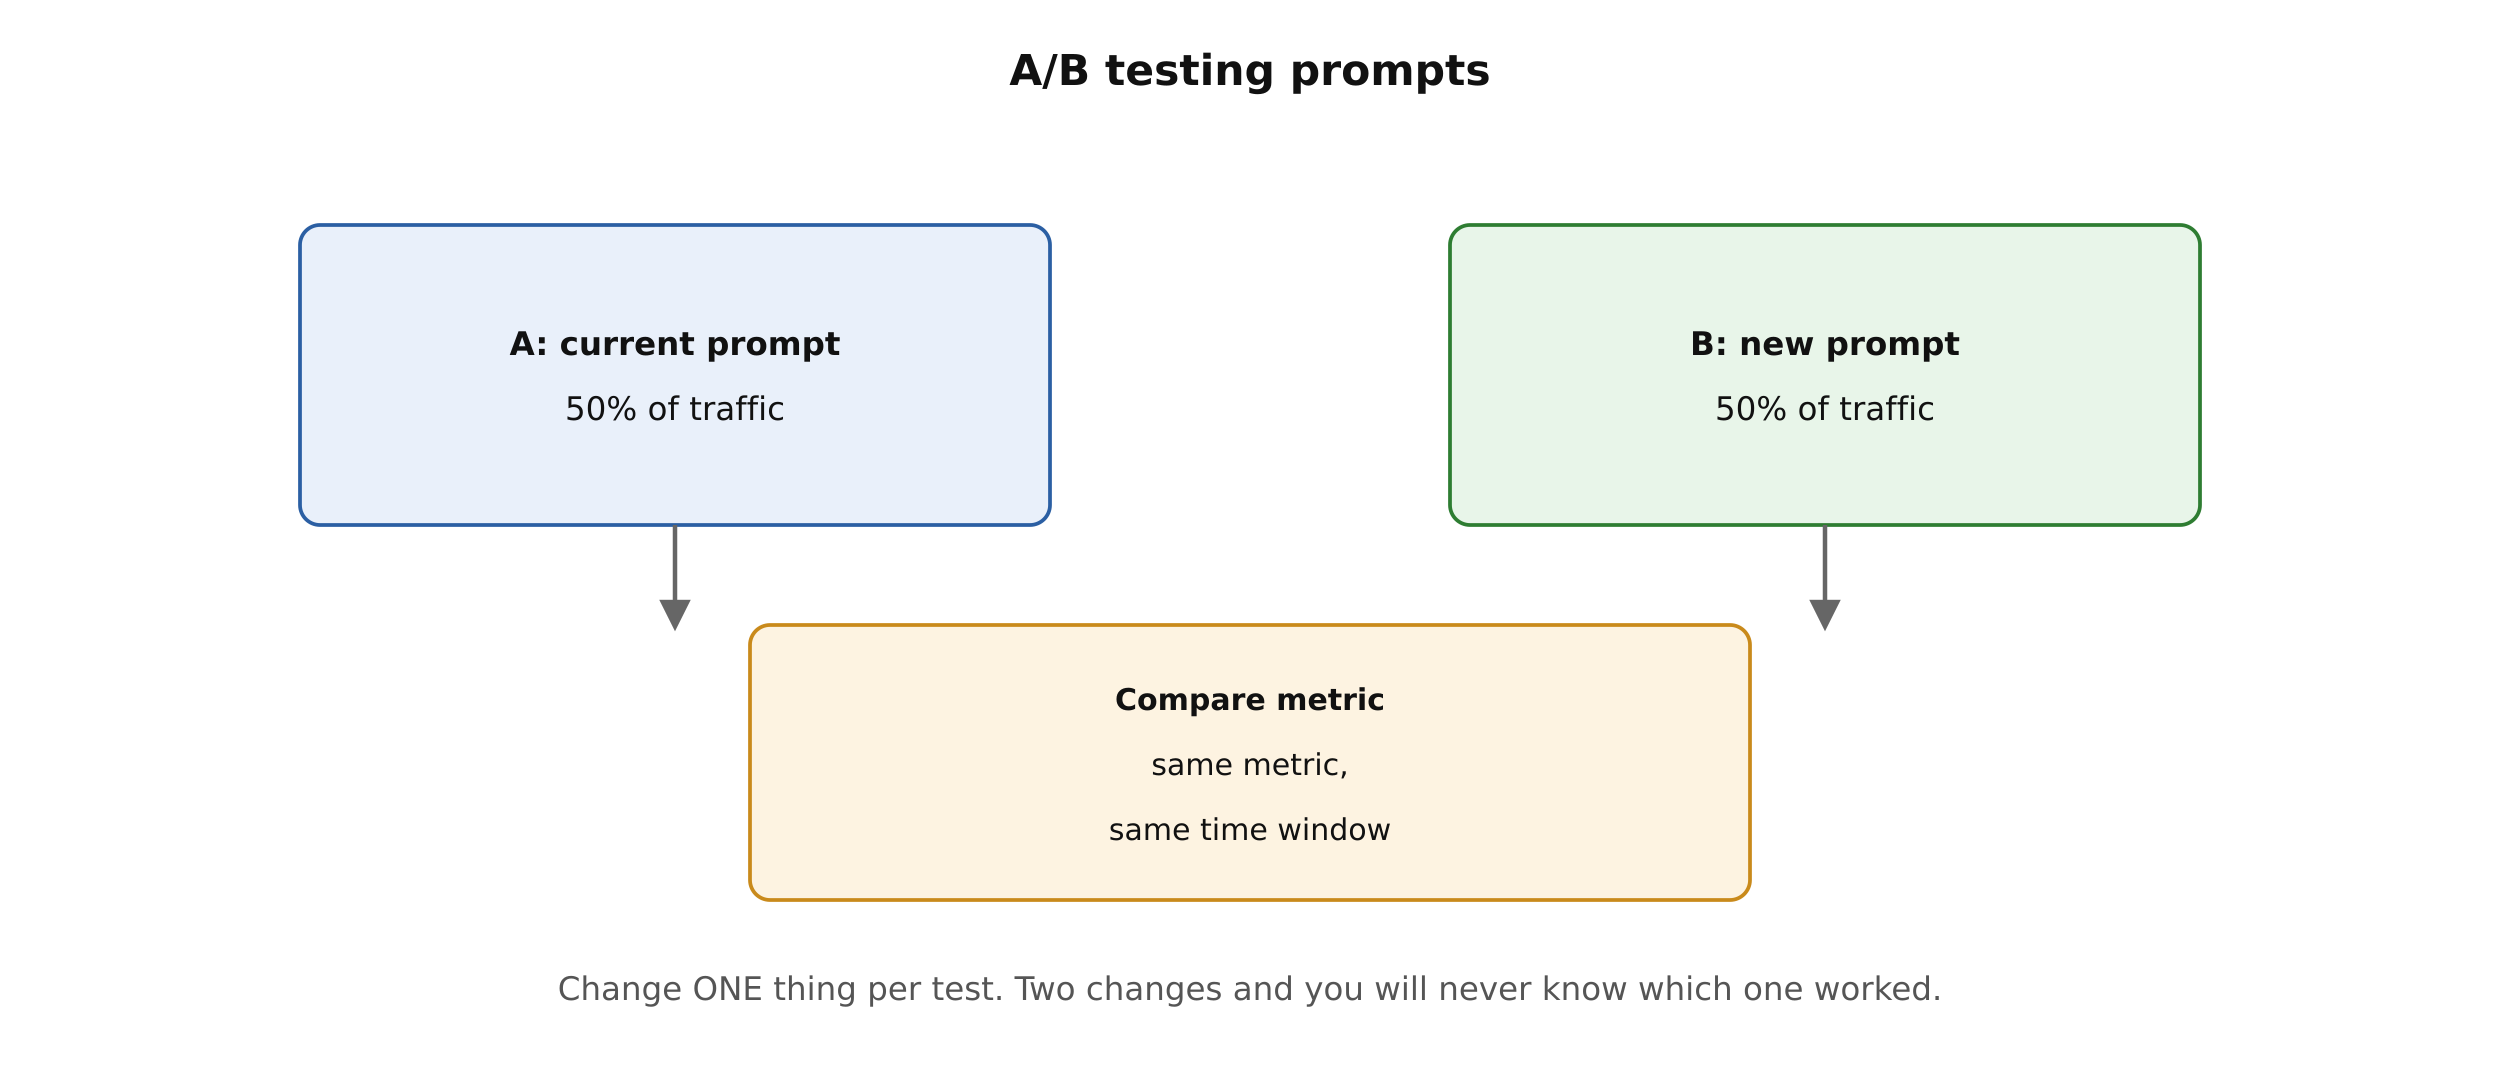
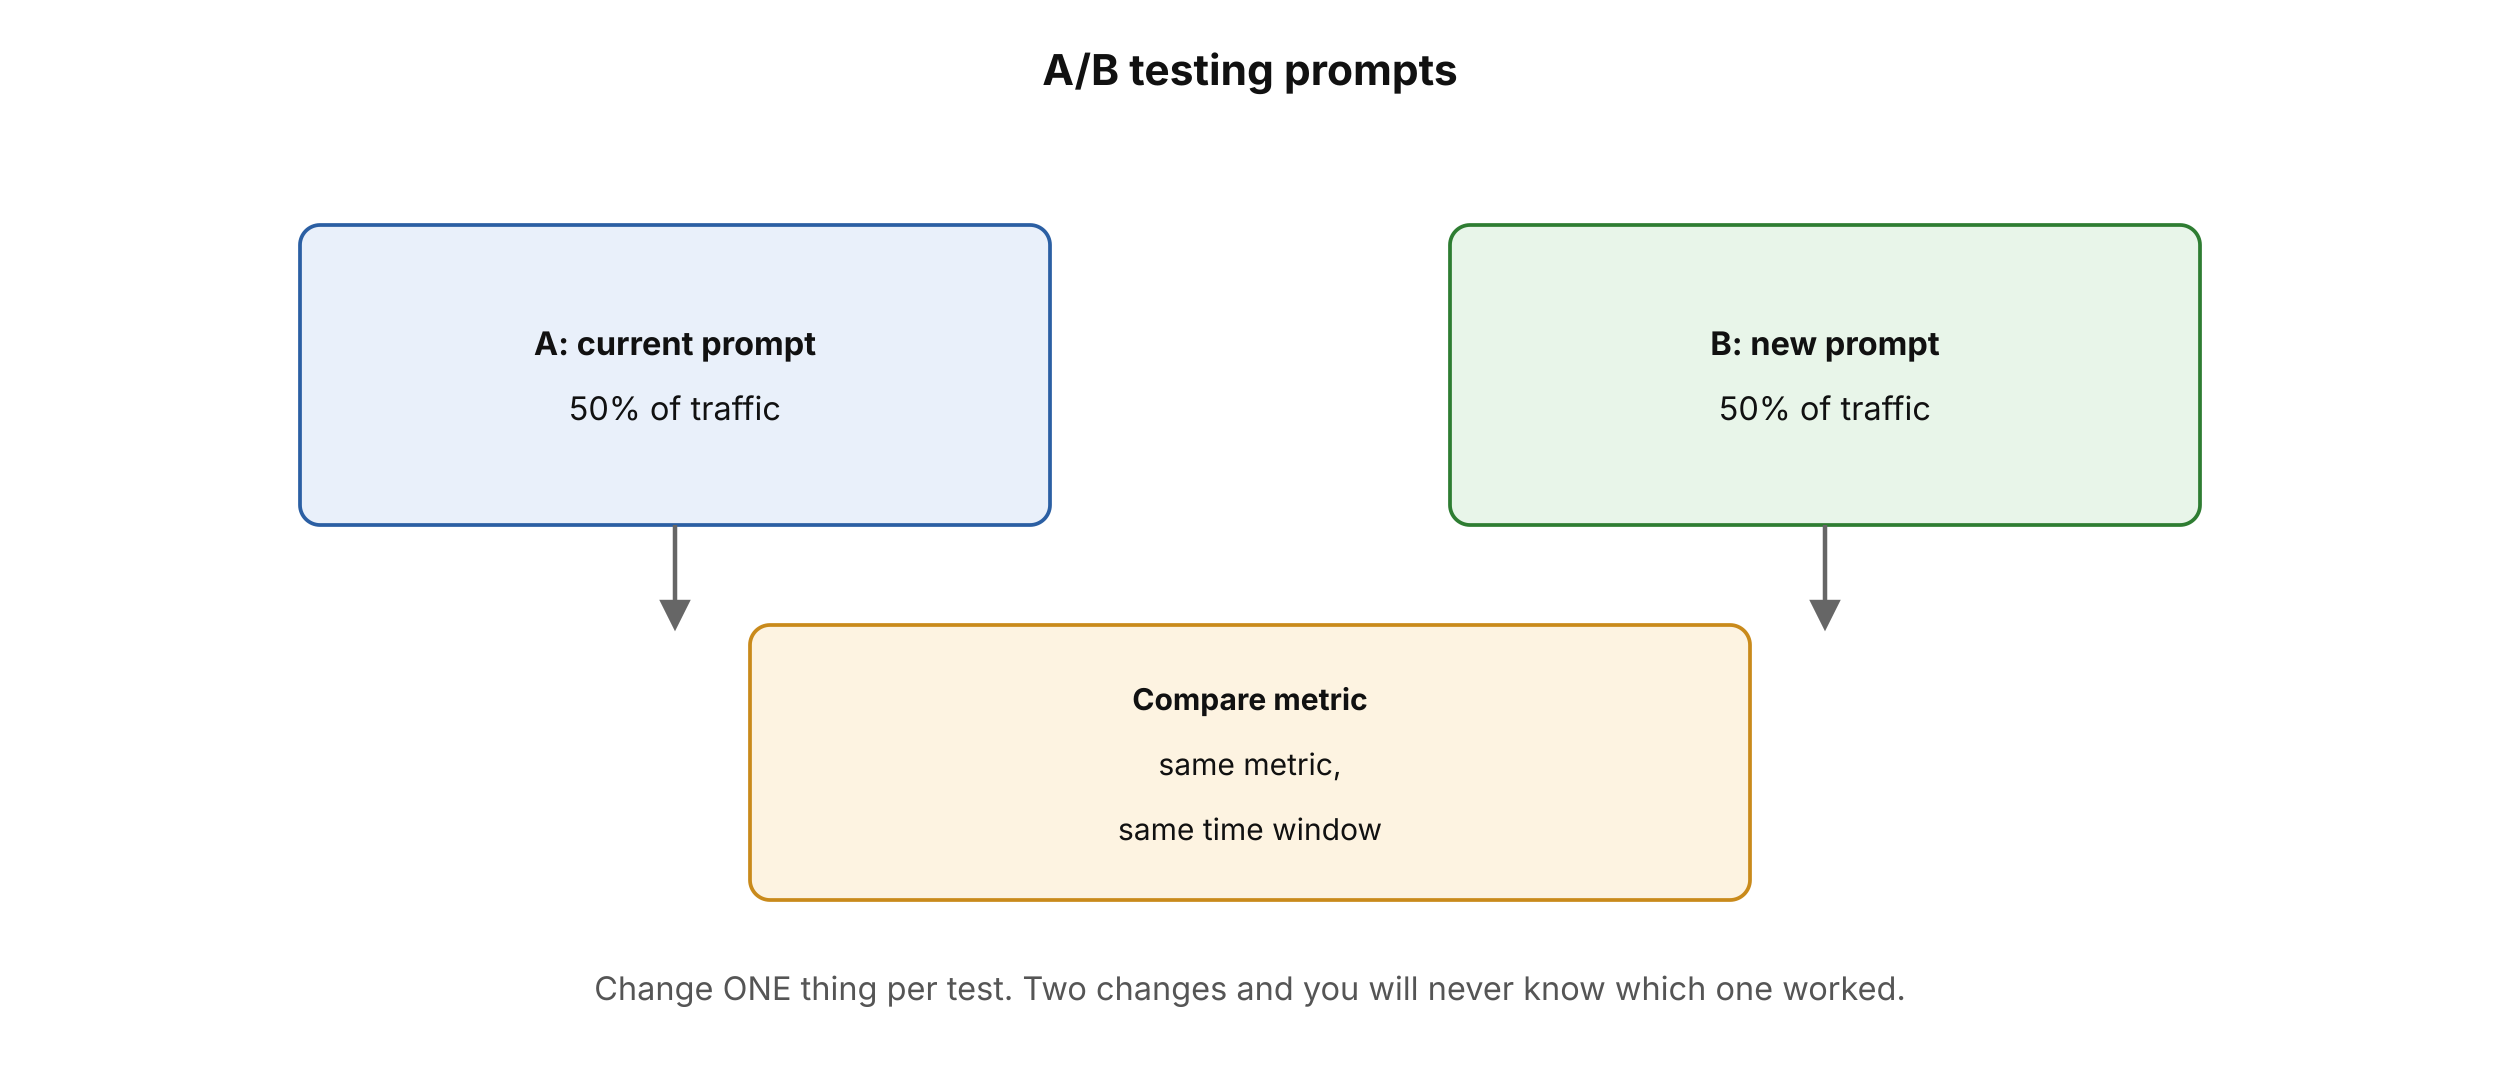
- <svg xmlns="http://www.w3.org/2000/svg" width="100%" viewBox="0 0 1000 430" role="img" style="background:#ffffff;font-family:DejaVu Sans,Verdana,sans-serif" aria-label="A/B test: split traffic between current and new prompt, compare one metric">
+ <svg xmlns="http://www.w3.org/2000/svg" width="100%" viewBox="0 0 1000 430" role="img" style="background:#ffffff;font-family:'Anthropic Sans',Inter,'Source Sans 3','IBM Plex Sans',sans-serif" aria-label="A/B test: split traffic between current and new prompt, compare one metric">
  <defs>
    <marker id="ah" viewBox="0 0 10 10" refX="8" refY="5" markerWidth="7" markerHeight="7" orient="auto-start-reverse">
      <path d="M0,0 L10,5 L0,10 z" fill="#666666" />
    </marker>
  </defs>
  <text x="500" y="34" text-anchor="middle" font-size="17" fill="#111111" font-weight="bold">A/B testing prompts</text>
  <rect x="120" y="90" width="300" height="120" rx="8" fill="#e9f0fa" stroke="#2b5fa3" stroke-width="1.5" />
  <text x="270" y="142" text-anchor="middle" font-size="13" fill="#111111" font-weight="bold">A: current prompt</text>
  <text x="270" y="168" text-anchor="middle" font-size="13" fill="#111111">50% of traffic</text>
  <rect x="580" y="90" width="300" height="120" rx="8" fill="#e8f5e9" stroke="#2e7d32" stroke-width="1.5" />
  <text x="730" y="142" text-anchor="middle" font-size="13" fill="#111111" font-weight="bold">B: new prompt</text>
  <text x="730" y="168" text-anchor="middle" font-size="13" fill="#111111">50% of traffic</text>
  <line x1="270" y1="210" x2="270" y2="250" stroke="#666666" stroke-width="1.8" marker-end="url(#ah)" />
  <line x1="730" y1="210" x2="730" y2="250" stroke="#666666" stroke-width="1.8" marker-end="url(#ah)" />
  <rect x="300" y="250" width="400" height="110" rx="8" fill="#fdf3e1" stroke="#c98a1b" stroke-width="1.5" />
  <text x="500" y="284" text-anchor="middle" font-size="12" fill="#111111" font-weight="bold">Compare metric</text>
  <text x="500" y="310" text-anchor="middle" font-size="12" fill="#111111">same metric,</text>
  <text x="500" y="336" text-anchor="middle" font-size="12" fill="#111111">same time window</text>
  <text x="500" y="400" text-anchor="middle" font-size="13" fill="#555555">Change ONE thing per test. Two changes and you will never know which one worked.</text>
</svg>
